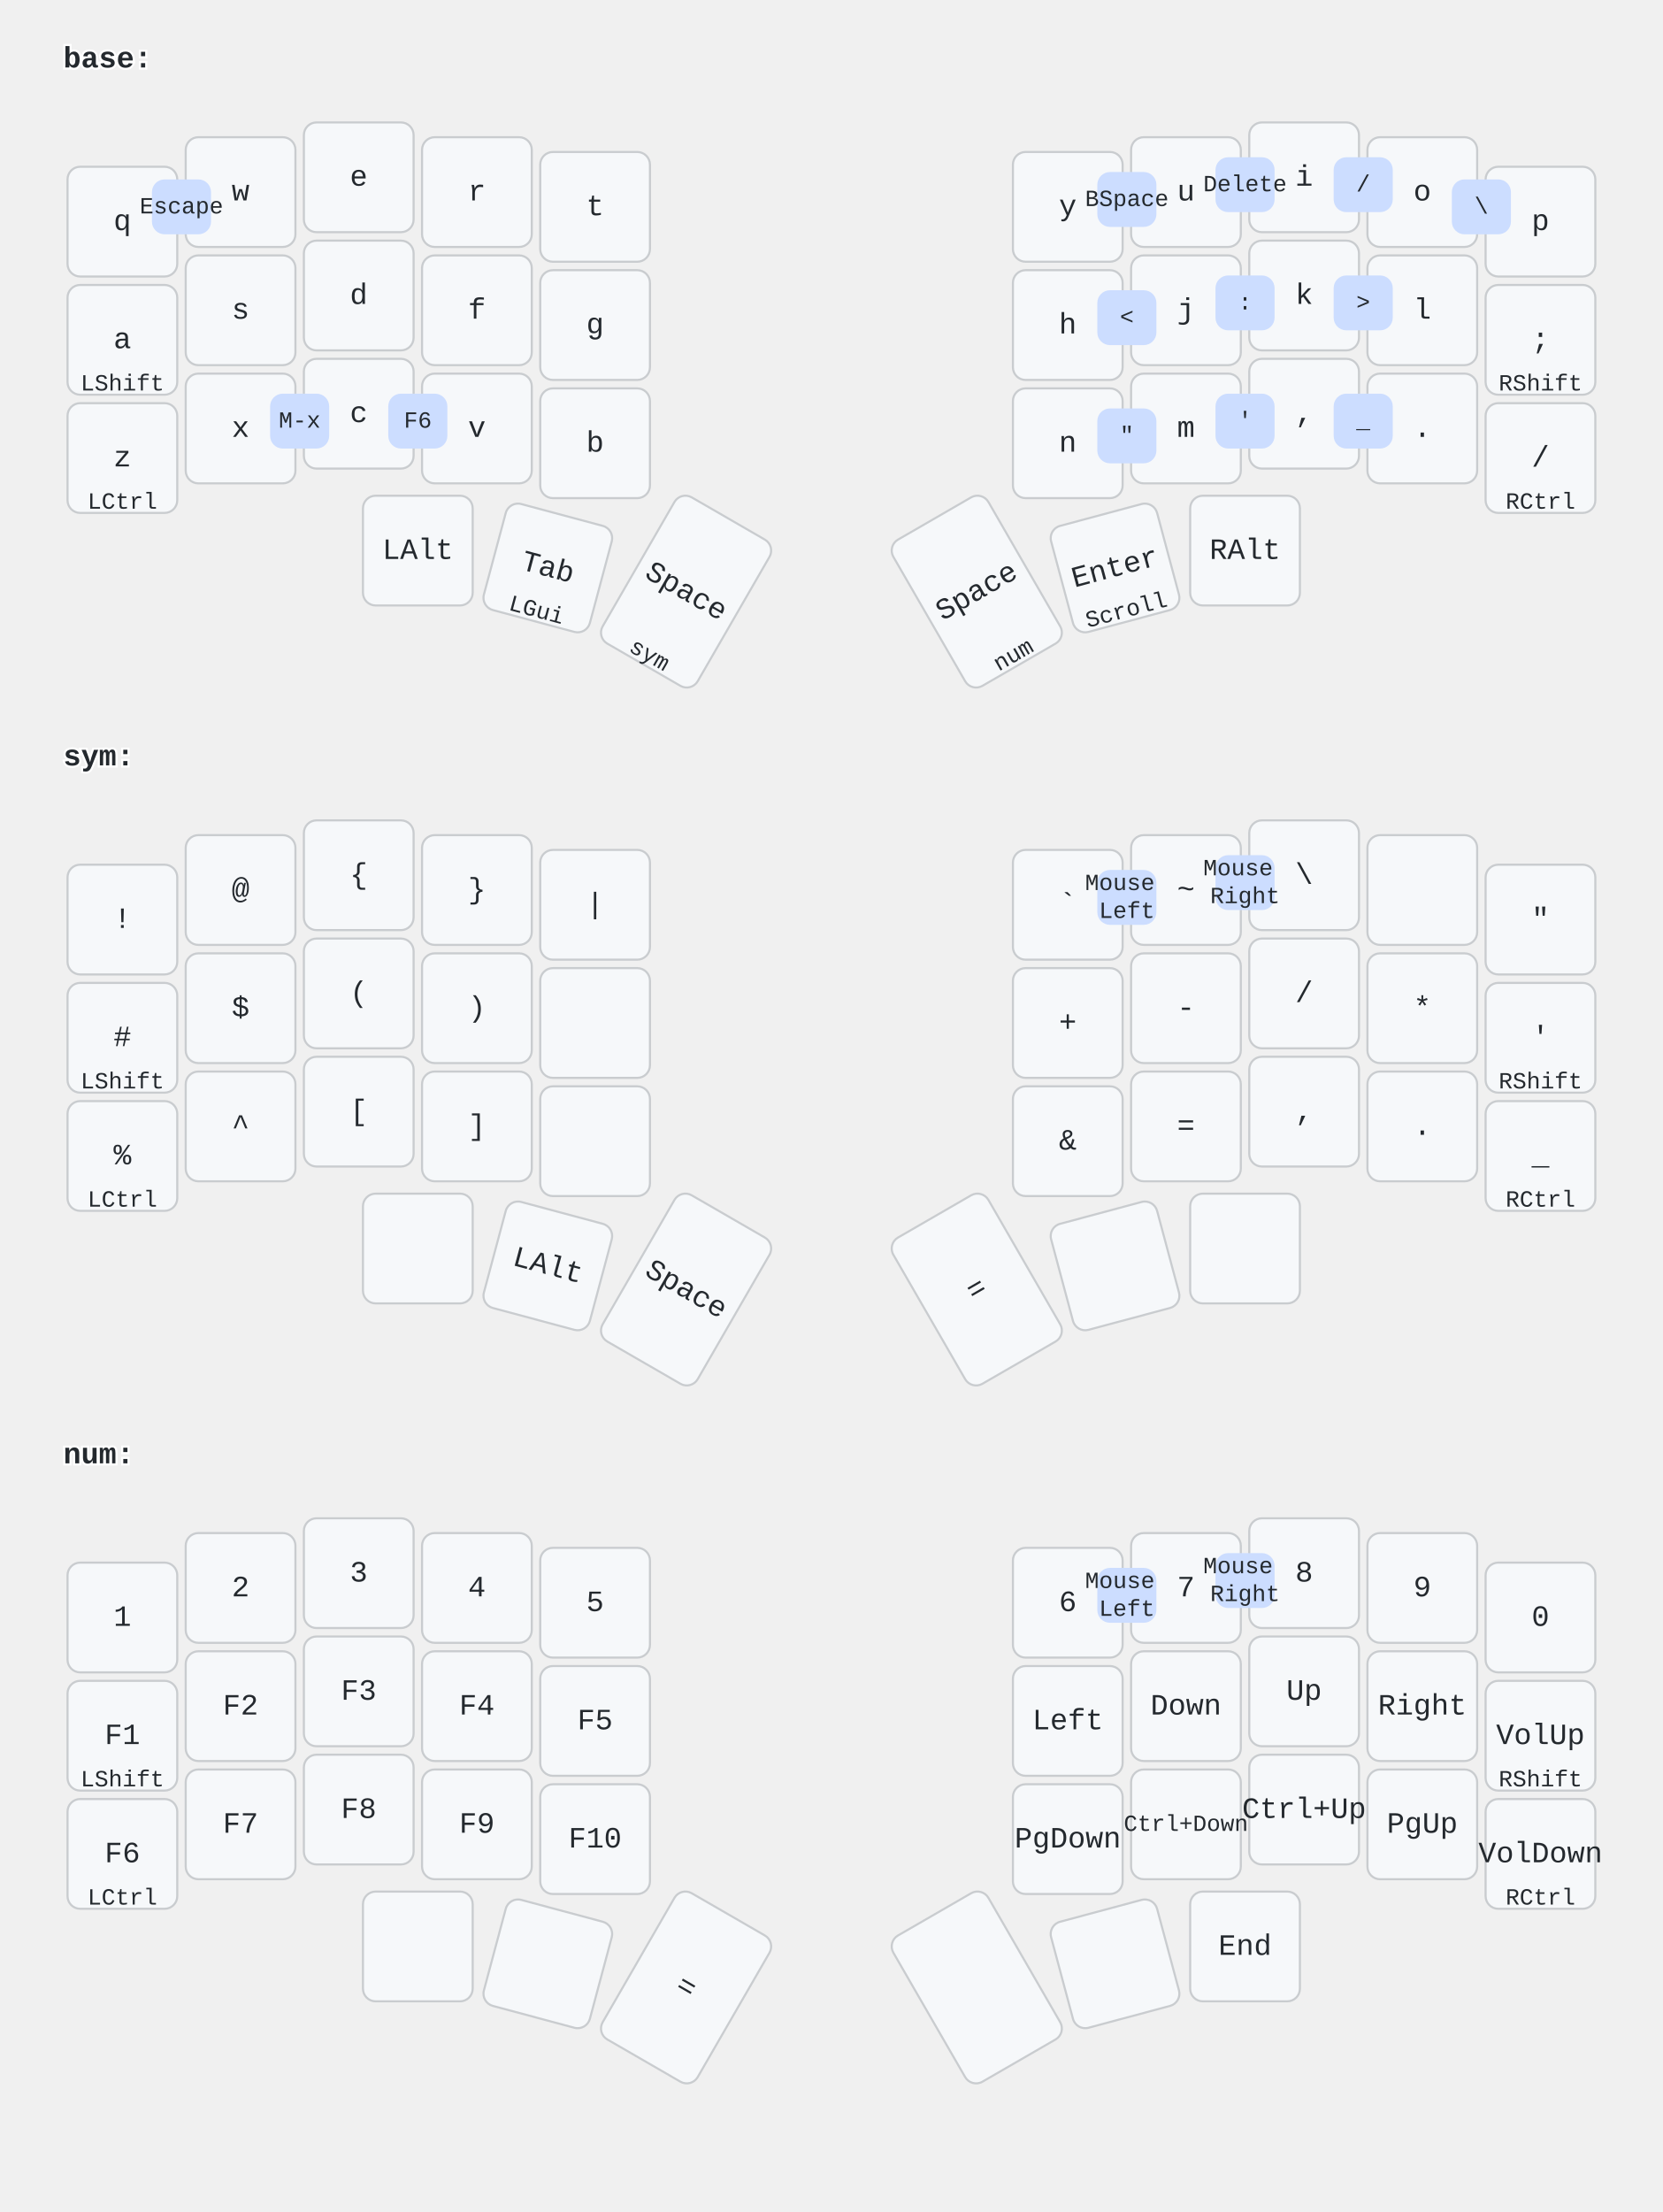
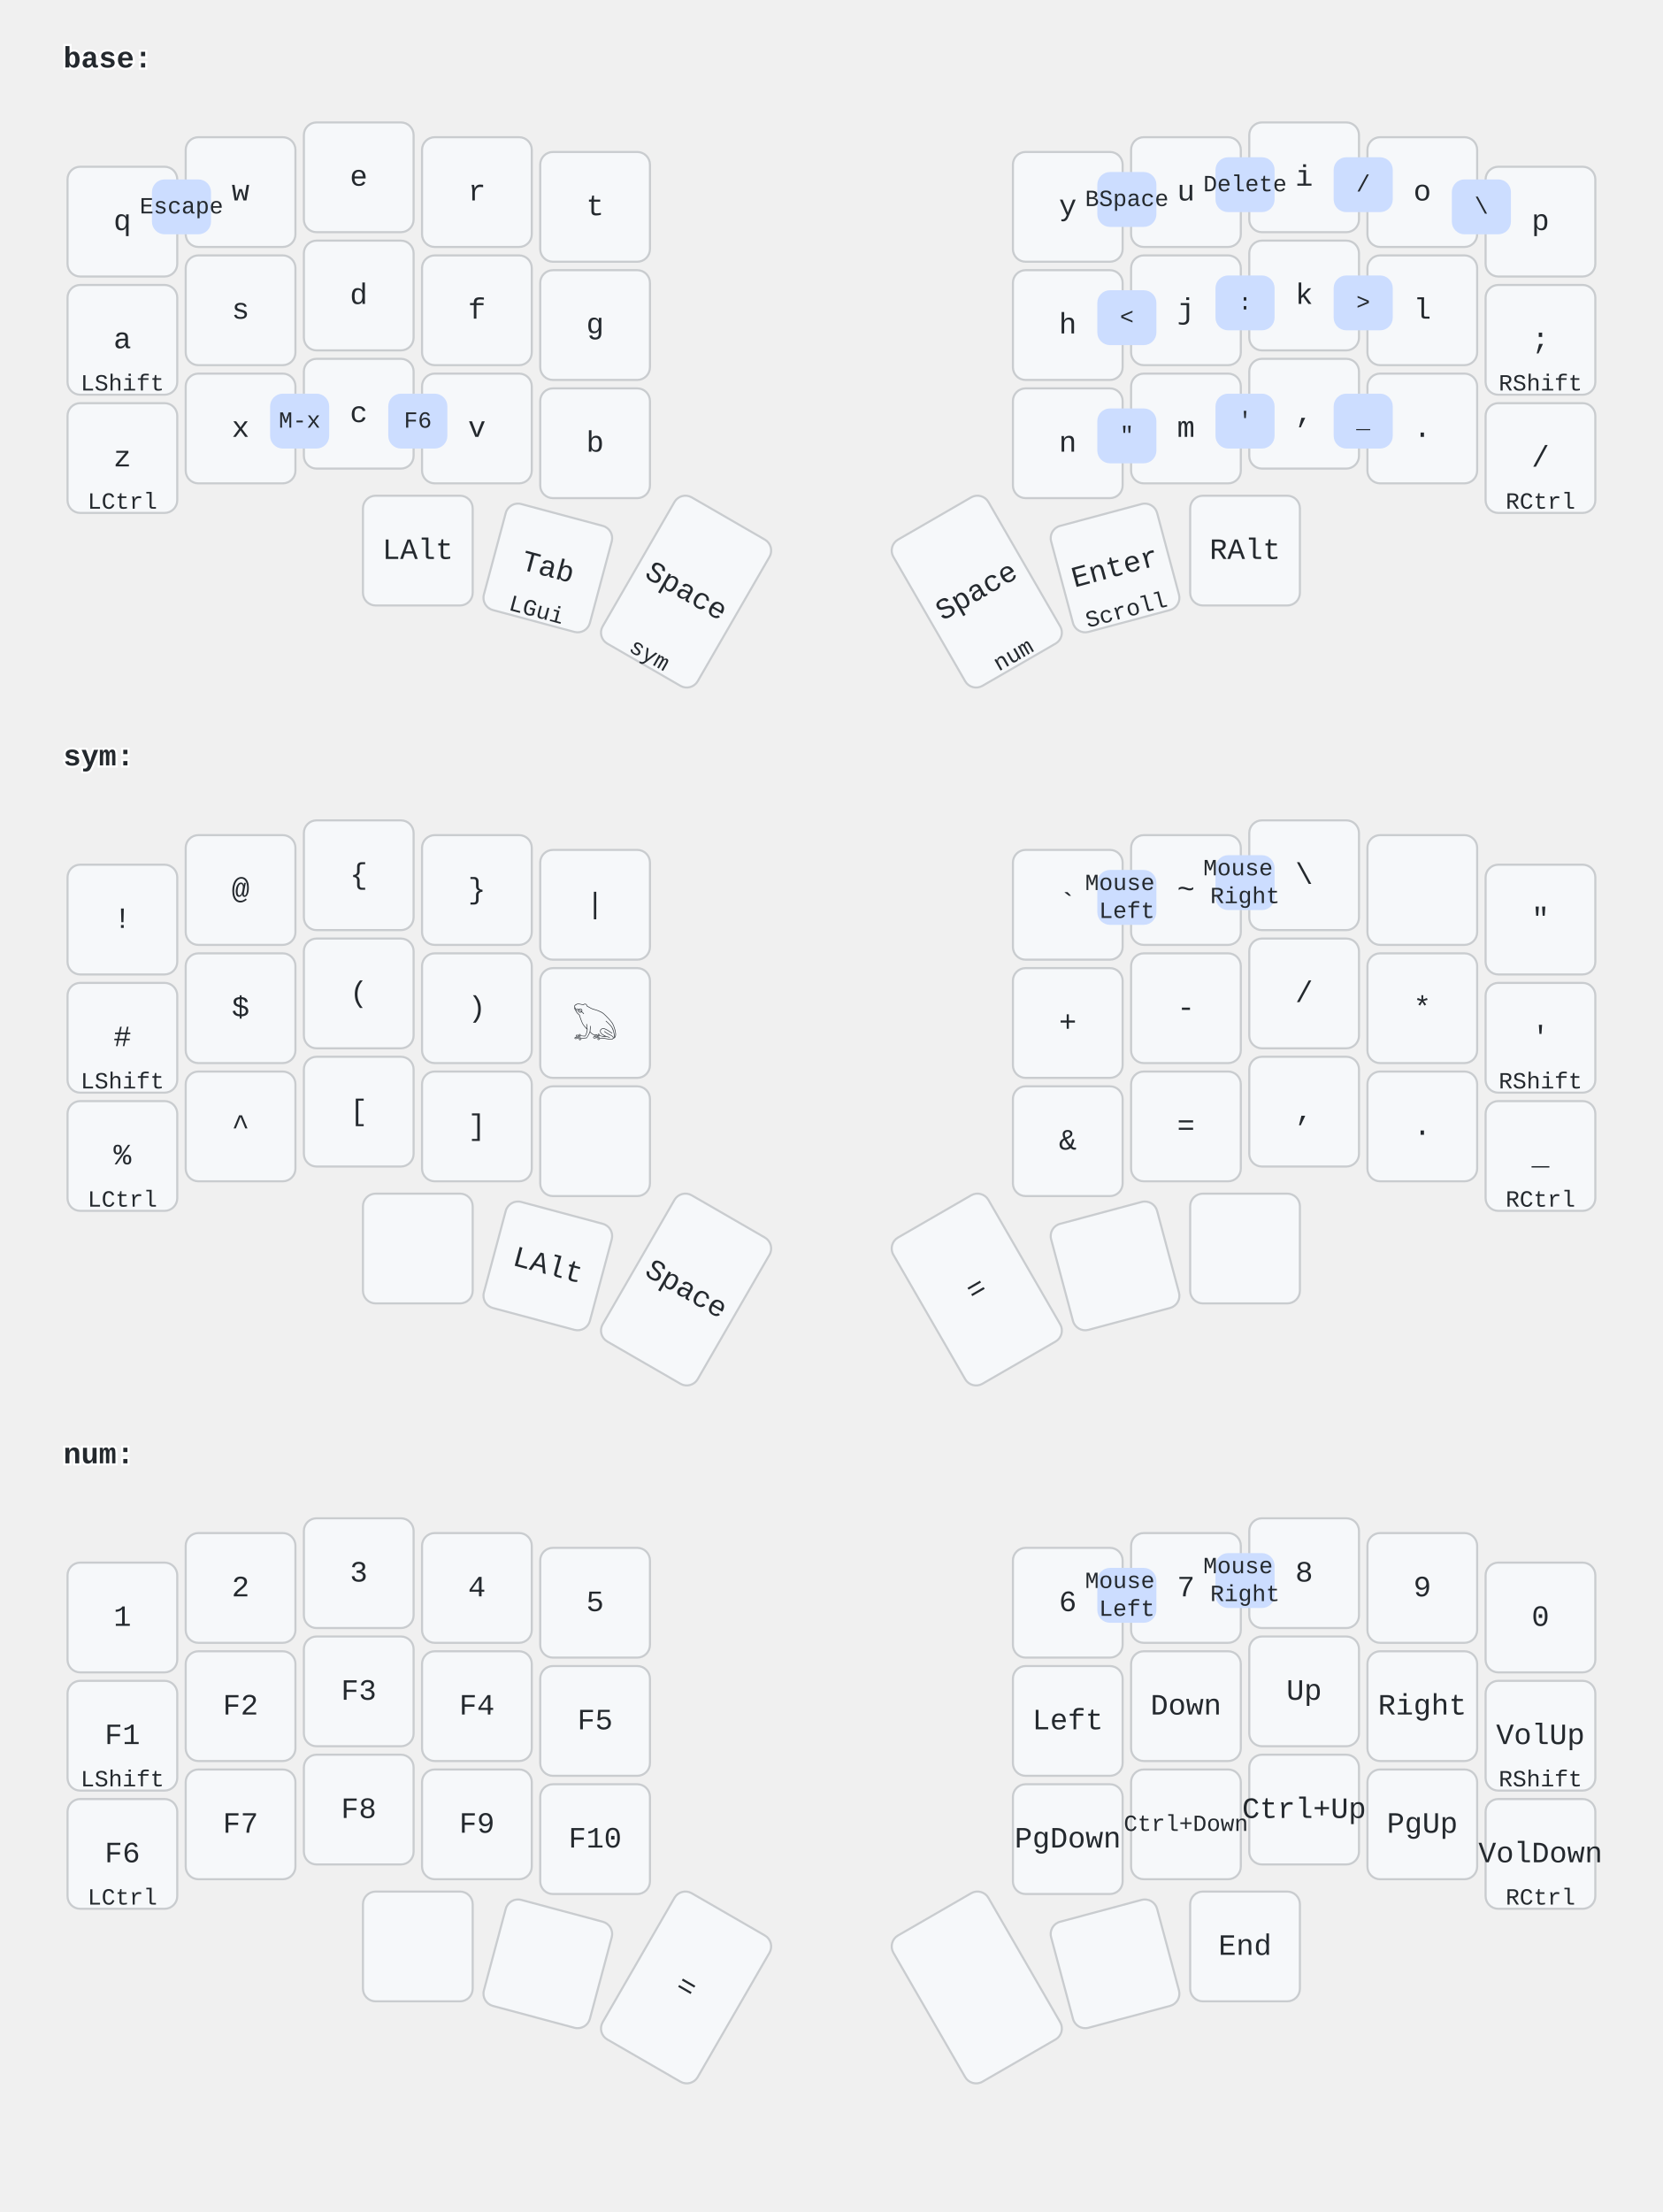
<svg xmlns="http://www.w3.org/2000/svg" width="788.0" height="1047.959" viewBox="0 0 788.0 1047.959" class="keymap">
  <style>/* inherit to force styles through use tags*/
svg path {
    fill: inherit;
}
/* font and background color specifications */
svg.keymap {
    font-family: SFMono-Regular,Consolas,Liberation Mono,Menlo,monospace;
    font-size: 14px;
    font-kerning: normal;
    text-rendering: optimizeLegibility;
    fill: #24292e;
}

/* default key styling */
rect.key {
    fill: #f6f8fa;
    stroke: #c9cccf;
    stroke-width: 1;
}

/* color accent for combo boxes */
rect.combo {
    fill: #cdf;
}

/* color accent for held keys */
rect.held, rect.combo.held {
    fill: #fdd;
}

/* color accent for ghost (optional) keys */
rect.ghost, rect.combo.ghost {
    stroke-dasharray: 4, 4;
    stroke-width: 2;
}

text {
    text-anchor: middle;
    dominant-baseline: middle;
}

/* styling for layer labels */
text.label {
    font-weight: bold;
    text-anchor: start;
    stroke: white;
    stroke-width: 2;
    paint-order: stroke;
}

/* styling for combo tap, and key hold/shifted label text */
text.combo, text.hold, text.shifted {
    font-size: 11px;
}

text.hold {
    text-anchor: middle;
    dominant-baseline: auto;
}

text.shifted {
    text-anchor: middle;
    dominant-baseline: hanging;
}

/* styling for hold/shifted label text in combo box */
text.combo.hold, text.combo.shifted {
    font-size: 8px;
}

/* lighter symbol for transparent keys */
text.trans {
    fill: #7b7e81;
}

/* styling for combo dendrons */
path.combo {
    stroke-width: 1;
    stroke: gray;
    fill: none;
}

/* Start Tabler Icons Cleanup */
/* cannot use height/width with glyphs */
.icon-tabler &gt; path {
    fill: inherit;
    stroke: inherit;
}
/* hide tabler's default box */
.icon-tabler &gt; path[stroke="none"][fill="none"] {
    visibility: collapse;
}
/* End Tabler Icons Cleanup */
</style>
  <g class="layer-base">
    <text x="30.0" y="28.0" class="label">base:</text>
    <rect rx="6.0" ry="6.0" x="32.0" y="79.0" width="52.0" height="52.0" class="key" />
    <text x="58.0" y="105.0" class="tap">q</text>
    <rect rx="6.0" ry="6.0" x="88.0" y="65.0" width="52.0" height="52.0" class="key" />
    <text x="114.0" y="91.0" class="tap">w</text>
    <rect rx="6.0" ry="6.0" x="144.0" y="58.0" width="52.0" height="52.0" class="key" />
    <text x="170.0" y="84.0" class="tap">e</text>
    <rect rx="6.0" ry="6.0" x="200.0" y="65.0" width="52.0" height="52.0" class="key" />
    <text x="226.0" y="91.0" class="tap">r</text>
    <rect rx="6.0" ry="6.0" x="256.0" y="72.0" width="52.0" height="52.0" class="key" />
    <text x="282.0" y="98.0" class="tap">t</text>
    <rect rx="6.0" ry="6.0" x="480.0" y="72.0" width="52.0" height="52.0" class="key" />
    <text x="506.0" y="98.0" class="tap">y</text>
    <rect rx="6.0" ry="6.0" x="536.0" y="65.0" width="52.0" height="52.0" class="key" />
    <text x="562.0" y="91.0" class="tap">u</text>
    <rect rx="6.0" ry="6.0" x="592.0" y="58.0" width="52.0" height="52.0" class="key" />
    <text x="618.0" y="84.0" class="tap">i</text>
    <rect rx="6.0" ry="6.0" x="648.0" y="65.0" width="52.0" height="52.0" class="key" />
    <text x="674.0" y="91.0" class="tap">o</text>
    <rect rx="6.0" ry="6.0" x="704.0" y="79.0" width="52.0" height="52.0" class="key" />
    <text x="730.0" y="105.0" class="tap">p</text>
    <rect rx="6.0" ry="6.0" x="32.0" y="135.0" width="52.0" height="52.0" class="key" />
    <text x="58.0" y="161.0" class="tap">a</text>
    <text x="58.0" y="185.0" class="hold">LShift</text>
    <rect rx="6.0" ry="6.0" x="88.0" y="121.0" width="52.0" height="52.0" class="key" />
    <text x="114.0" y="147.0" class="tap">s</text>
    <rect rx="6.0" ry="6.0" x="144.0" y="114.0" width="52.0" height="52.0" class="key" />
    <text x="170.0" y="140.0" class="tap">d</text>
    <rect rx="6.0" ry="6.0" x="200.0" y="121.0" width="52.0" height="52.0" class="key" />
    <text x="226.0" y="147.0" class="tap">f</text>
    <rect rx="6.0" ry="6.0" x="256.0" y="128.0" width="52.0" height="52.0" class="key" />
    <text x="282.0" y="154.0" class="tap">g</text>
    <rect rx="6.0" ry="6.0" x="480.0" y="128.0" width="52.0" height="52.0" class="key" />
    <text x="506.0" y="154.0" class="tap">h</text>
    <rect rx="6.0" ry="6.0" x="536.0" y="121.0" width="52.0" height="52.0" class="key" />
    <text x="562.0" y="147.0" class="tap">j</text>
    <rect rx="6.0" ry="6.0" x="592.0" y="114.0" width="52.0" height="52.0" class="key" />
    <text x="618.0" y="140.0" class="tap">k</text>
    <rect rx="6.0" ry="6.0" x="648.0" y="121.0" width="52.0" height="52.0" class="key" />
    <text x="674.0" y="147.0" class="tap">l</text>
    <rect rx="6.0" ry="6.0" x="704.0" y="135.0" width="52.0" height="52.0" class="key" />
    <text x="730.0" y="161.0" class="tap">;</text>
    <text x="730.0" y="185.0" class="hold">RShift</text>
    <rect rx="6.0" ry="6.0" x="32.0" y="191.0" width="52.0" height="52.0" class="key" />
    <text x="58.0" y="217.0" class="tap">z</text>
    <text x="58.0" y="241.0" class="hold">LCtrl</text>
    <rect rx="6.0" ry="6.0" x="88.0" y="177.0" width="52.0" height="52.0" class="key" />
    <text x="114.0" y="203.0" class="tap">x</text>
    <rect rx="6.0" ry="6.0" x="144.0" y="170.0" width="52.0" height="52.0" class="key" />
    <text x="170.0" y="196.0" class="tap">c</text>
    <rect rx="6.0" ry="6.0" x="200.0" y="177.0" width="52.0" height="52.0" class="key" />
    <text x="226.0" y="203.0" class="tap">v</text>
    <rect rx="6.0" ry="6.0" x="256.0" y="184.0" width="52.0" height="52.0" class="key" />
    <text x="282.0" y="210.0" class="tap">b</text>
    <rect rx="6.0" ry="6.0" x="480.0" y="184.0" width="52.0" height="52.0" class="key" />
    <text x="506.0" y="210.0" class="tap">n</text>
    <rect rx="6.0" ry="6.0" x="536.0" y="177.0" width="52.0" height="52.0" class="key" />
    <text x="562.0" y="203.0" class="tap">m</text>
    <rect rx="6.0" ry="6.0" x="592.0" y="170.0" width="52.0" height="52.0" class="key" />
    <text x="618.0" y="196.0" class="tap">,</text>
    <rect rx="6.0" ry="6.0" x="648.0" y="177.0" width="52.0" height="52.0" class="key" />
    <text x="674.0" y="203.0" class="tap">.</text>
    <rect rx="6.0" ry="6.0" x="704.0" y="191.0" width="52.0" height="52.0" class="key" />
    <text x="730.0" y="217.0" class="tap">/</text>
    <text x="730.0" y="241.0" class="hold">RCtrl</text>
    <rect rx="6.0" ry="6.0" x="172.0" y="234.848" width="52.0" height="52.0" class="key" />
    <text x="198.0" y="260.848" class="tap">LAlt</text>
    <g transform="rotate(15.0, 259.6, 269.08)">
      <rect rx="6.0" ry="6.0" x="233.6" y="243.08" width="52.0" height="52.0" class="key" />
      <text x="259.6" y="269.08" class="tap">Tab</text>
      <text x="259.6" y="293.08" class="hold">LGui</text>
    </g>
    <g transform="rotate(30.0, 325.12, 280.28)">
      <rect rx="6.0" ry="6.0" x="299.12" y="240.28" width="52.0" height="80.0" class="key" />
      <text x="325.12" y="280.28" class="tap">Space</text>
      <text x="325.12" y="318.28" class="hold">sym</text>
    </g>
    <g transform="rotate(-30.0, 462.88, 280.28)">
      <rect rx="6.0" ry="6.0" x="436.88" y="240.28" width="52.0" height="80.0" class="key" />
      <text x="462.88" y="280.28" class="tap">Space</text>
      <text x="462.88" y="318.28" class="hold">num</text>
    </g>
    <g transform="rotate(-15.0, 528.4, 269.08)">
      <rect rx="6.0" ry="6.0" x="502.4" y="243.08" width="52.0" height="52.0" class="key" />
      <text x="528.4" y="269.08" class="tap">Enter</text>
      <text x="528.4" y="293.08" class="hold">Scroll</text>
    </g>
    <rect rx="6.0" ry="6.0" x="564.0" y="234.848" width="52.0" height="52.0" class="key" />
    <text x="590.0" y="260.848" class="tap">RAlt</text>
    <rect rx="6.0" ry="6.0" x="72.0" y="85.0" width="28.0" height="26.0" class="combo" />
    <text x="86.0" y="98.0" class="combo tap">Escape</text>
    <rect rx="6.0" ry="6.0" x="520.0" y="81.5" width="28.0" height="26.0" class="combo" />
    <text x="534.0" y="94.5" class="combo tap">BSpace</text>
    <rect rx="6.0" ry="6.0" x="576.0" y="74.5" width="28.0" height="26.0" class="combo" />
    <text x="590.0" y="87.5" class="combo tap">Delete</text>
    <rect rx="6.0" ry="6.0" x="632.0" y="74.5" width="28.0" height="26.0" class="combo" />
    <text x="646.0" y="87.5" class="combo tap">/</text>
    <rect rx="6.0" ry="6.0" x="688.0" y="85.0" width="28.0" height="26.0" class="combo" />
    <text x="702.0" y="98.0" class="combo tap">\</text>
    <rect rx="6.0" ry="6.0" x="520.0" y="137.5" width="28.0" height="26.0" class="combo" />
    <text x="534.0" y="150.5" class="combo tap">&lt;</text>
    <rect rx="6.0" ry="6.0" x="576.0" y="130.5" width="28.0" height="26.0" class="combo" />
    <text x="590.0" y="143.5" class="combo tap">:</text>
    <rect rx="6.0" ry="6.0" x="632.0" y="130.5" width="28.0" height="26.0" class="combo" />
    <text x="646.0" y="143.5" class="combo tap">&gt;</text>
    <rect rx="6.0" ry="6.0" x="128.0" y="186.5" width="28.0" height="26.0" class="combo" />
    <text x="142.0" y="199.5" class="combo tap">M-x</text>
    <rect rx="6.0" ry="6.0" x="184.0" y="186.5" width="28.0" height="26.0" class="combo" />
    <text x="198.0" y="199.5" class="combo tap">F6</text>
    <rect rx="6.0" ry="6.0" x="520.0" y="193.5" width="28.0" height="26.0" class="combo" />
    <text x="534.0" y="206.5" class="combo tap">"</text>
    <rect rx="6.0" ry="6.0" x="576.0" y="186.5" width="28.0" height="26.0" class="combo" />
    <text x="590.0" y="199.5" class="combo tap">'</text>
    <rect rx="6.0" ry="6.0" x="632.0" y="186.5" width="28.0" height="26.0" class="combo" />
    <text x="646.0" y="199.5" class="combo tap">_</text>
  </g>
  <g class="layer-sym">
    <text x="30.0" y="358.653" class="label">sym:</text>
    <rect rx="6.0" ry="6.0" x="32.0" y="409.653" width="52.0" height="52.0" class="key" />
    <text x="58.0" y="435.653" class="tap">!</text>
    <rect rx="6.0" ry="6.0" x="88.0" y="395.653" width="52.0" height="52.0" class="key" />
    <text x="114.0" y="421.653" class="tap">@</text>
    <rect rx="6.0" ry="6.0" x="144.0" y="388.653" width="52.0" height="52.0" class="key" />
    <text x="170.0" y="414.653" class="tap">{</text>
    <rect rx="6.0" ry="6.0" x="200.0" y="395.653" width="52.0" height="52.0" class="key" />
    <text x="226.0" y="421.653" class="tap">}</text>
    <rect rx="6.0" ry="6.0" x="256.0" y="402.653" width="52.0" height="52.0" class="key" />
    <text x="282.0" y="428.653" class="tap">|</text>
    <rect rx="6.0" ry="6.0" x="480.0" y="402.653" width="52.0" height="52.0" class="key" />
    <text x="506.0" y="428.653" class="tap">`</text>
    <rect rx="6.0" ry="6.0" x="536.0" y="395.653" width="52.0" height="52.0" class="key" />
    <text x="562.0" y="421.653" class="tap">~</text>
    <rect rx="6.0" ry="6.0" x="592.0" y="388.653" width="52.0" height="52.0" class="key" />
    <text x="618.0" y="414.653" class="tap">\</text>
    <rect rx="6.0" ry="6.0" x="648.0" y="395.653" width="52.0" height="52.0" class="key" />
    <rect rx="6.0" ry="6.0" x="704.0" y="409.653" width="52.0" height="52.0" class="key" />
    <text x="730.0" y="435.653" class="tap">"</text>
    <rect rx="6.0" ry="6.0" x="32.0" y="465.653" width="52.0" height="52.0" class="key" />
    <text x="58.0" y="491.653" class="tap">#</text>
    <text x="58.0" y="515.653" class="hold">LShift</text>
    <rect rx="6.0" ry="6.0" x="88.0" y="451.653" width="52.0" height="52.0" class="key" />
    <text x="114.0" y="477.653" class="tap">$</text>
    <rect rx="6.0" ry="6.0" x="144.0" y="444.653" width="52.0" height="52.0" class="key" />
    <text x="170.0" y="470.653" class="tap">(</text>
    <rect rx="6.0" ry="6.0" x="200.0" y="451.653" width="52.0" height="52.0" class="key" />
    <text x="226.0" y="477.653" class="tap">)</text>
    <rect rx="6.0" ry="6.0" x="256.0" y="458.653" width="52.0" height="52.0" class="key" />
+     <text x="282.0" y="484.653" class="tap">𓆏</text>
    <rect rx="6.0" ry="6.0" x="480.0" y="458.653" width="52.0" height="52.0" class="key" />
    <text x="506.0" y="484.653" class="tap">+</text>
    <rect rx="6.0" ry="6.0" x="536.0" y="451.653" width="52.0" height="52.0" class="key" />
    <text x="562.0" y="477.653" class="tap">-</text>
    <rect rx="6.0" ry="6.0" x="592.0" y="444.653" width="52.0" height="52.0" class="key" />
    <text x="618.0" y="470.653" class="tap">/</text>
    <rect rx="6.0" ry="6.0" x="648.0" y="451.653" width="52.0" height="52.0" class="key" />
    <text x="674.0" y="477.653" class="tap">*</text>
    <rect rx="6.0" ry="6.0" x="704.0" y="465.653" width="52.0" height="52.0" class="key" />
    <text x="730.0" y="491.653" class="tap">'</text>
    <text x="730.0" y="515.653" class="hold">RShift</text>
    <rect rx="6.0" ry="6.0" x="32.0" y="521.653" width="52.0" height="52.0" class="key" />
    <text x="58.0" y="547.653" class="tap">%</text>
    <text x="58.0" y="571.653" class="hold">LCtrl</text>
    <rect rx="6.0" ry="6.0" x="88.0" y="507.653" width="52.0" height="52.0" class="key" />
    <text x="114.0" y="533.653" class="tap">^</text>
    <rect rx="6.0" ry="6.0" x="144.0" y="500.653" width="52.0" height="52.0" class="key" />
    <text x="170.0" y="526.653" class="tap">[</text>
    <rect rx="6.0" ry="6.0" x="200.0" y="507.653" width="52.0" height="52.0" class="key" />
    <text x="226.0" y="533.653" class="tap">]</text>
    <rect rx="6.0" ry="6.0" x="256.0" y="514.653" width="52.0" height="52.0" class="key" />
    <rect rx="6.0" ry="6.0" x="480.0" y="514.653" width="52.0" height="52.0" class="key" />
    <text x="506.0" y="540.653" class="tap">&amp;</text>
    <rect rx="6.0" ry="6.0" x="536.0" y="507.653" width="52.0" height="52.0" class="key" />
    <text x="562.0" y="533.653" class="tap">=</text>
    <rect rx="6.0" ry="6.0" x="592.0" y="500.653" width="52.0" height="52.0" class="key" />
    <text x="618.0" y="526.653" class="tap">,</text>
    <rect rx="6.0" ry="6.0" x="648.0" y="507.653" width="52.0" height="52.0" class="key" />
    <text x="674.0" y="533.653" class="tap">.</text>
    <rect rx="6.0" ry="6.0" x="704.0" y="521.653" width="52.0" height="52.0" class="key" />
    <text x="730.0" y="547.653" class="tap">_</text>
    <text x="730.0" y="571.653" class="hold">RCtrl</text>
    <rect rx="6.0" ry="6.0" x="172.0" y="565.501" width="52.0" height="52.0" class="key" />
    <g transform="rotate(15.0, 259.6, 599.7331)">
      <rect rx="6.0" ry="6.0" x="233.6" y="573.733" width="52.0" height="52.0" class="key" />
      <text x="259.6" y="599.733" class="tap">LAlt</text>
    </g>
    <g transform="rotate(30.0, 325.12, 610.9331)">
      <rect rx="6.0" ry="6.0" x="299.12" y="570.933" width="52.0" height="80.0" class="key" />
      <text x="325.12" y="610.933" class="tap">Space</text>
    </g>
    <g transform="rotate(-30.0, 462.88, 610.9331)">
      <rect rx="6.0" ry="6.0" x="436.88" y="570.933" width="52.0" height="80.0" class="key" />
      <text x="462.88" y="610.933" class="tap">=</text>
    </g>
    <g transform="rotate(-15.0, 528.4, 599.7331)">
      <rect rx="6.0" ry="6.0" x="502.4" y="573.733" width="52.0" height="52.0" class="key" />
    </g>
    <rect rx="6.0" ry="6.0" x="564.0" y="565.501" width="52.0" height="52.0" class="key" />
    <rect rx="6.0" ry="6.0" x="520.0" y="412.153" width="28.0" height="26.0" class="combo" />
    <text x="534.0" y="425.153" class="combo tap">
      <tspan x="534.0" dy="-0.6em">Mouse</tspan>
      <tspan x="534.0" dy="1.2em">Left</tspan>
    </text>
    <rect rx="6.0" ry="6.0" x="576.0" y="405.153" width="28.0" height="26.0" class="combo" />
    <text x="590.0" y="418.153" class="combo tap">
      <tspan x="590.0" dy="-0.6em">Mouse</tspan>
      <tspan x="590.0" dy="1.2em">Right</tspan>
    </text>
  </g>
  <g class="layer-num">
    <text x="30.0" y="689.306" class="label">num:</text>
    <rect rx="6.0" ry="6.0" x="32.0" y="740.306" width="52.0" height="52.0" class="key" />
    <text x="58.0" y="766.306" class="tap">1</text>
    <rect rx="6.0" ry="6.0" x="88.0" y="726.306" width="52.0" height="52.0" class="key" />
    <text x="114.0" y="752.306" class="tap">2</text>
    <rect rx="6.0" ry="6.0" x="144.0" y="719.306" width="52.0" height="52.0" class="key" />
    <text x="170.0" y="745.306" class="tap">3</text>
    <rect rx="6.0" ry="6.0" x="200.0" y="726.306" width="52.0" height="52.0" class="key" />
    <text x="226.0" y="752.306" class="tap">4</text>
    <rect rx="6.0" ry="6.0" x="256.0" y="733.306" width="52.0" height="52.0" class="key" />
    <text x="282.0" y="759.306" class="tap">5</text>
    <rect rx="6.0" ry="6.0" x="480.0" y="733.306" width="52.0" height="52.0" class="key" />
    <text x="506.0" y="759.306" class="tap">6</text>
    <rect rx="6.0" ry="6.0" x="536.0" y="726.306" width="52.0" height="52.0" class="key" />
    <text x="562.0" y="752.306" class="tap">7</text>
    <rect rx="6.0" ry="6.0" x="592.0" y="719.306" width="52.0" height="52.0" class="key" />
    <text x="618.0" y="745.306" class="tap">8</text>
    <rect rx="6.0" ry="6.0" x="648.0" y="726.306" width="52.0" height="52.0" class="key" />
    <text x="674.0" y="752.306" class="tap">9</text>
    <rect rx="6.0" ry="6.0" x="704.0" y="740.306" width="52.0" height="52.0" class="key" />
    <text x="730.0" y="766.306" class="tap">0</text>
    <rect rx="6.0" ry="6.0" x="32.0" y="796.306" width="52.0" height="52.0" class="key" />
    <text x="58.0" y="822.306" class="tap">F1</text>
    <text x="58.0" y="846.306" class="hold">LShift</text>
    <rect rx="6.0" ry="6.0" x="88.0" y="782.306" width="52.0" height="52.0" class="key" />
    <text x="114.0" y="808.306" class="tap">F2</text>
    <rect rx="6.0" ry="6.0" x="144.0" y="775.306" width="52.0" height="52.0" class="key" />
    <text x="170.0" y="801.306" class="tap">F3</text>
    <rect rx="6.0" ry="6.0" x="200.0" y="782.306" width="52.0" height="52.0" class="key" />
    <text x="226.0" y="808.306" class="tap">F4</text>
    <rect rx="6.0" ry="6.0" x="256.0" y="789.306" width="52.0" height="52.0" class="key" />
    <text x="282.0" y="815.306" class="tap">F5</text>
    <rect rx="6.0" ry="6.0" x="480.0" y="789.306" width="52.0" height="52.0" class="key" />
    <text x="506.0" y="815.306" class="tap">Left</text>
    <rect rx="6.0" ry="6.0" x="536.0" y="782.306" width="52.0" height="52.0" class="key" />
    <text x="562.0" y="808.306" class="tap">Down</text>
    <rect rx="6.0" ry="6.0" x="592.0" y="775.306" width="52.0" height="52.0" class="key" />
    <text x="618.0" y="801.306" class="tap">Up</text>
    <rect rx="6.0" ry="6.0" x="648.0" y="782.306" width="52.0" height="52.0" class="key" />
    <text x="674.0" y="808.306" class="tap">Right</text>
    <rect rx="6.0" ry="6.0" x="704.0" y="796.306" width="52.0" height="52.0" class="key" />
    <text x="730.0" y="822.306" class="tap">VolUp</text>
    <text x="730.0" y="846.306" class="hold">RShift</text>
    <rect rx="6.0" ry="6.0" x="32.0" y="852.306" width="52.0" height="52.0" class="key" />
    <text x="58.0" y="878.306" class="tap">F6</text>
    <text x="58.0" y="902.306" class="hold">LCtrl</text>
    <rect rx="6.0" ry="6.0" x="88.0" y="838.306" width="52.0" height="52.0" class="key" />
    <text x="114.0" y="864.306" class="tap">F7</text>
    <rect rx="6.0" ry="6.0" x="144.0" y="831.306" width="52.0" height="52.0" class="key" />
    <text x="170.0" y="857.306" class="tap">F8</text>
    <rect rx="6.0" ry="6.0" x="200.0" y="838.306" width="52.0" height="52.0" class="key" />
    <text x="226.0" y="864.306" class="tap">F9</text>
    <rect rx="6.0" ry="6.0" x="256.0" y="845.306" width="52.0" height="52.0" class="key" />
    <text x="282.0" y="871.306" class="tap">F10</text>
    <rect rx="6.0" ry="6.0" x="480.0" y="845.306" width="52.0" height="52.0" class="key" />
    <text x="506.0" y="871.306" class="tap">PgDown</text>
    <rect rx="6.0" ry="6.0" x="536.0" y="838.306" width="52.0" height="52.0" class="key" />
    <text x="562.0" y="864.306" class="tap" style="font-size: 78%">Ctrl+Down</text>
    <rect rx="6.0" ry="6.0" x="592.0" y="831.306" width="52.0" height="52.0" class="key" />
    <text x="618.0" y="857.306" class="tap">Ctrl+Up</text>
    <rect rx="6.0" ry="6.0" x="648.0" y="838.306" width="52.0" height="52.0" class="key" />
    <text x="674.0" y="864.306" class="tap">PgUp</text>
    <rect rx="6.0" ry="6.0" x="704.0" y="852.306" width="52.0" height="52.0" class="key" />
    <text x="730.0" y="878.306" class="tap">VolDown</text>
    <text x="730.0" y="902.306" class="hold">RCtrl</text>
    <rect rx="6.0" ry="6.0" x="172.0" y="896.154" width="52.0" height="52.0" class="key" />
    <g transform="rotate(15.0, 259.6, 930.3861)">
      <rect rx="6.0" ry="6.0" x="233.6" y="904.386" width="52.0" height="52.0" class="key" />
    </g>
    <g transform="rotate(30.0, 325.12, 941.5861)">
      <rect rx="6.0" ry="6.0" x="299.12" y="901.586" width="52.0" height="80.0" class="key" />
      <text x="325.12" y="941.586" class="tap">=</text>
    </g>
    <g transform="rotate(-30.0, 462.88, 941.5861)">
      <rect rx="6.0" ry="6.0" x="436.88" y="901.586" width="52.0" height="80.0" class="key" />
    </g>
    <g transform="rotate(-15.0, 528.4, 930.3861)">
      <rect rx="6.0" ry="6.0" x="502.4" y="904.386" width="52.0" height="52.0" class="key" />
    </g>
    <rect rx="6.0" ry="6.0" x="564.0" y="896.154" width="52.0" height="52.0" class="key" />
    <text x="590.0" y="922.154" class="tap">End</text>
    <rect rx="6.0" ry="6.0" x="520.0" y="742.806" width="28.0" height="26.0" class="combo" />
    <text x="534.0" y="755.806" class="combo tap">
      <tspan x="534.0" dy="-0.6em">Mouse</tspan>
      <tspan x="534.0" dy="1.2em">Left</tspan>
    </text>
    <rect rx="6.0" ry="6.0" x="576.0" y="735.806" width="28.0" height="26.0" class="combo" />
    <text x="590.0" y="748.806" class="combo tap">
      <tspan x="590.0" dy="-0.6em">Mouse</tspan>
      <tspan x="590.0" dy="1.2em">Right</tspan>
    </text>
  </g>
</svg>
